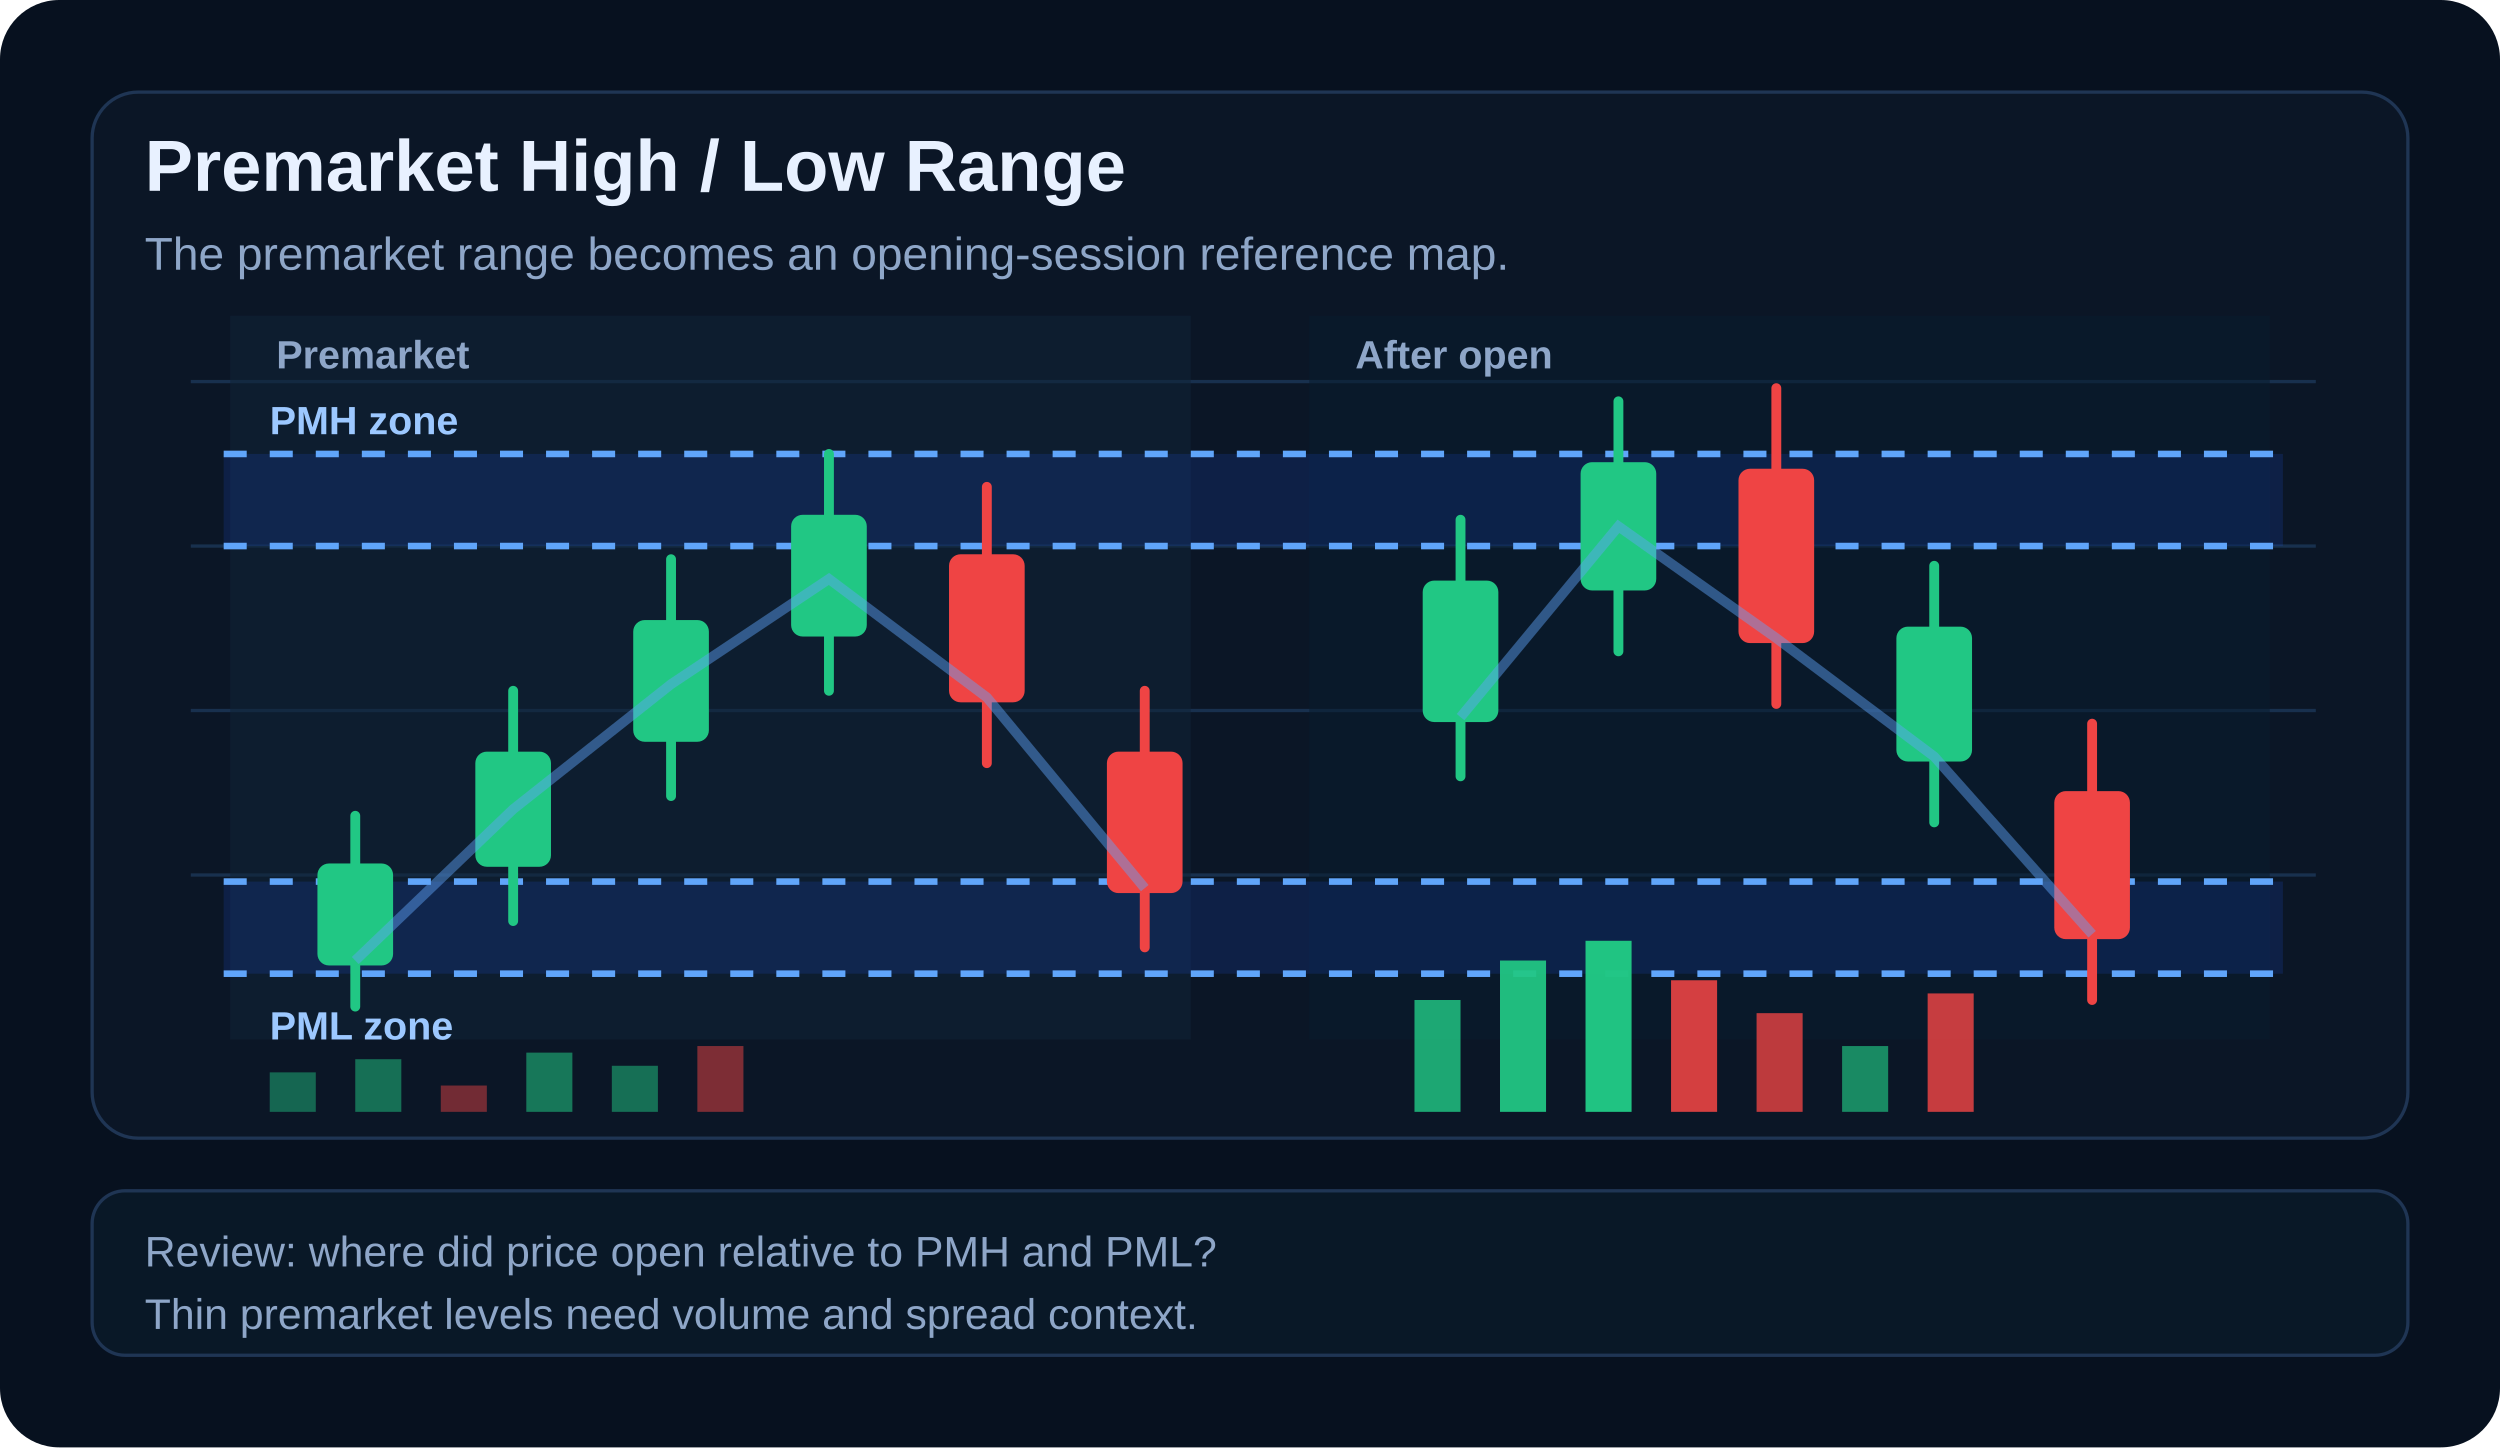
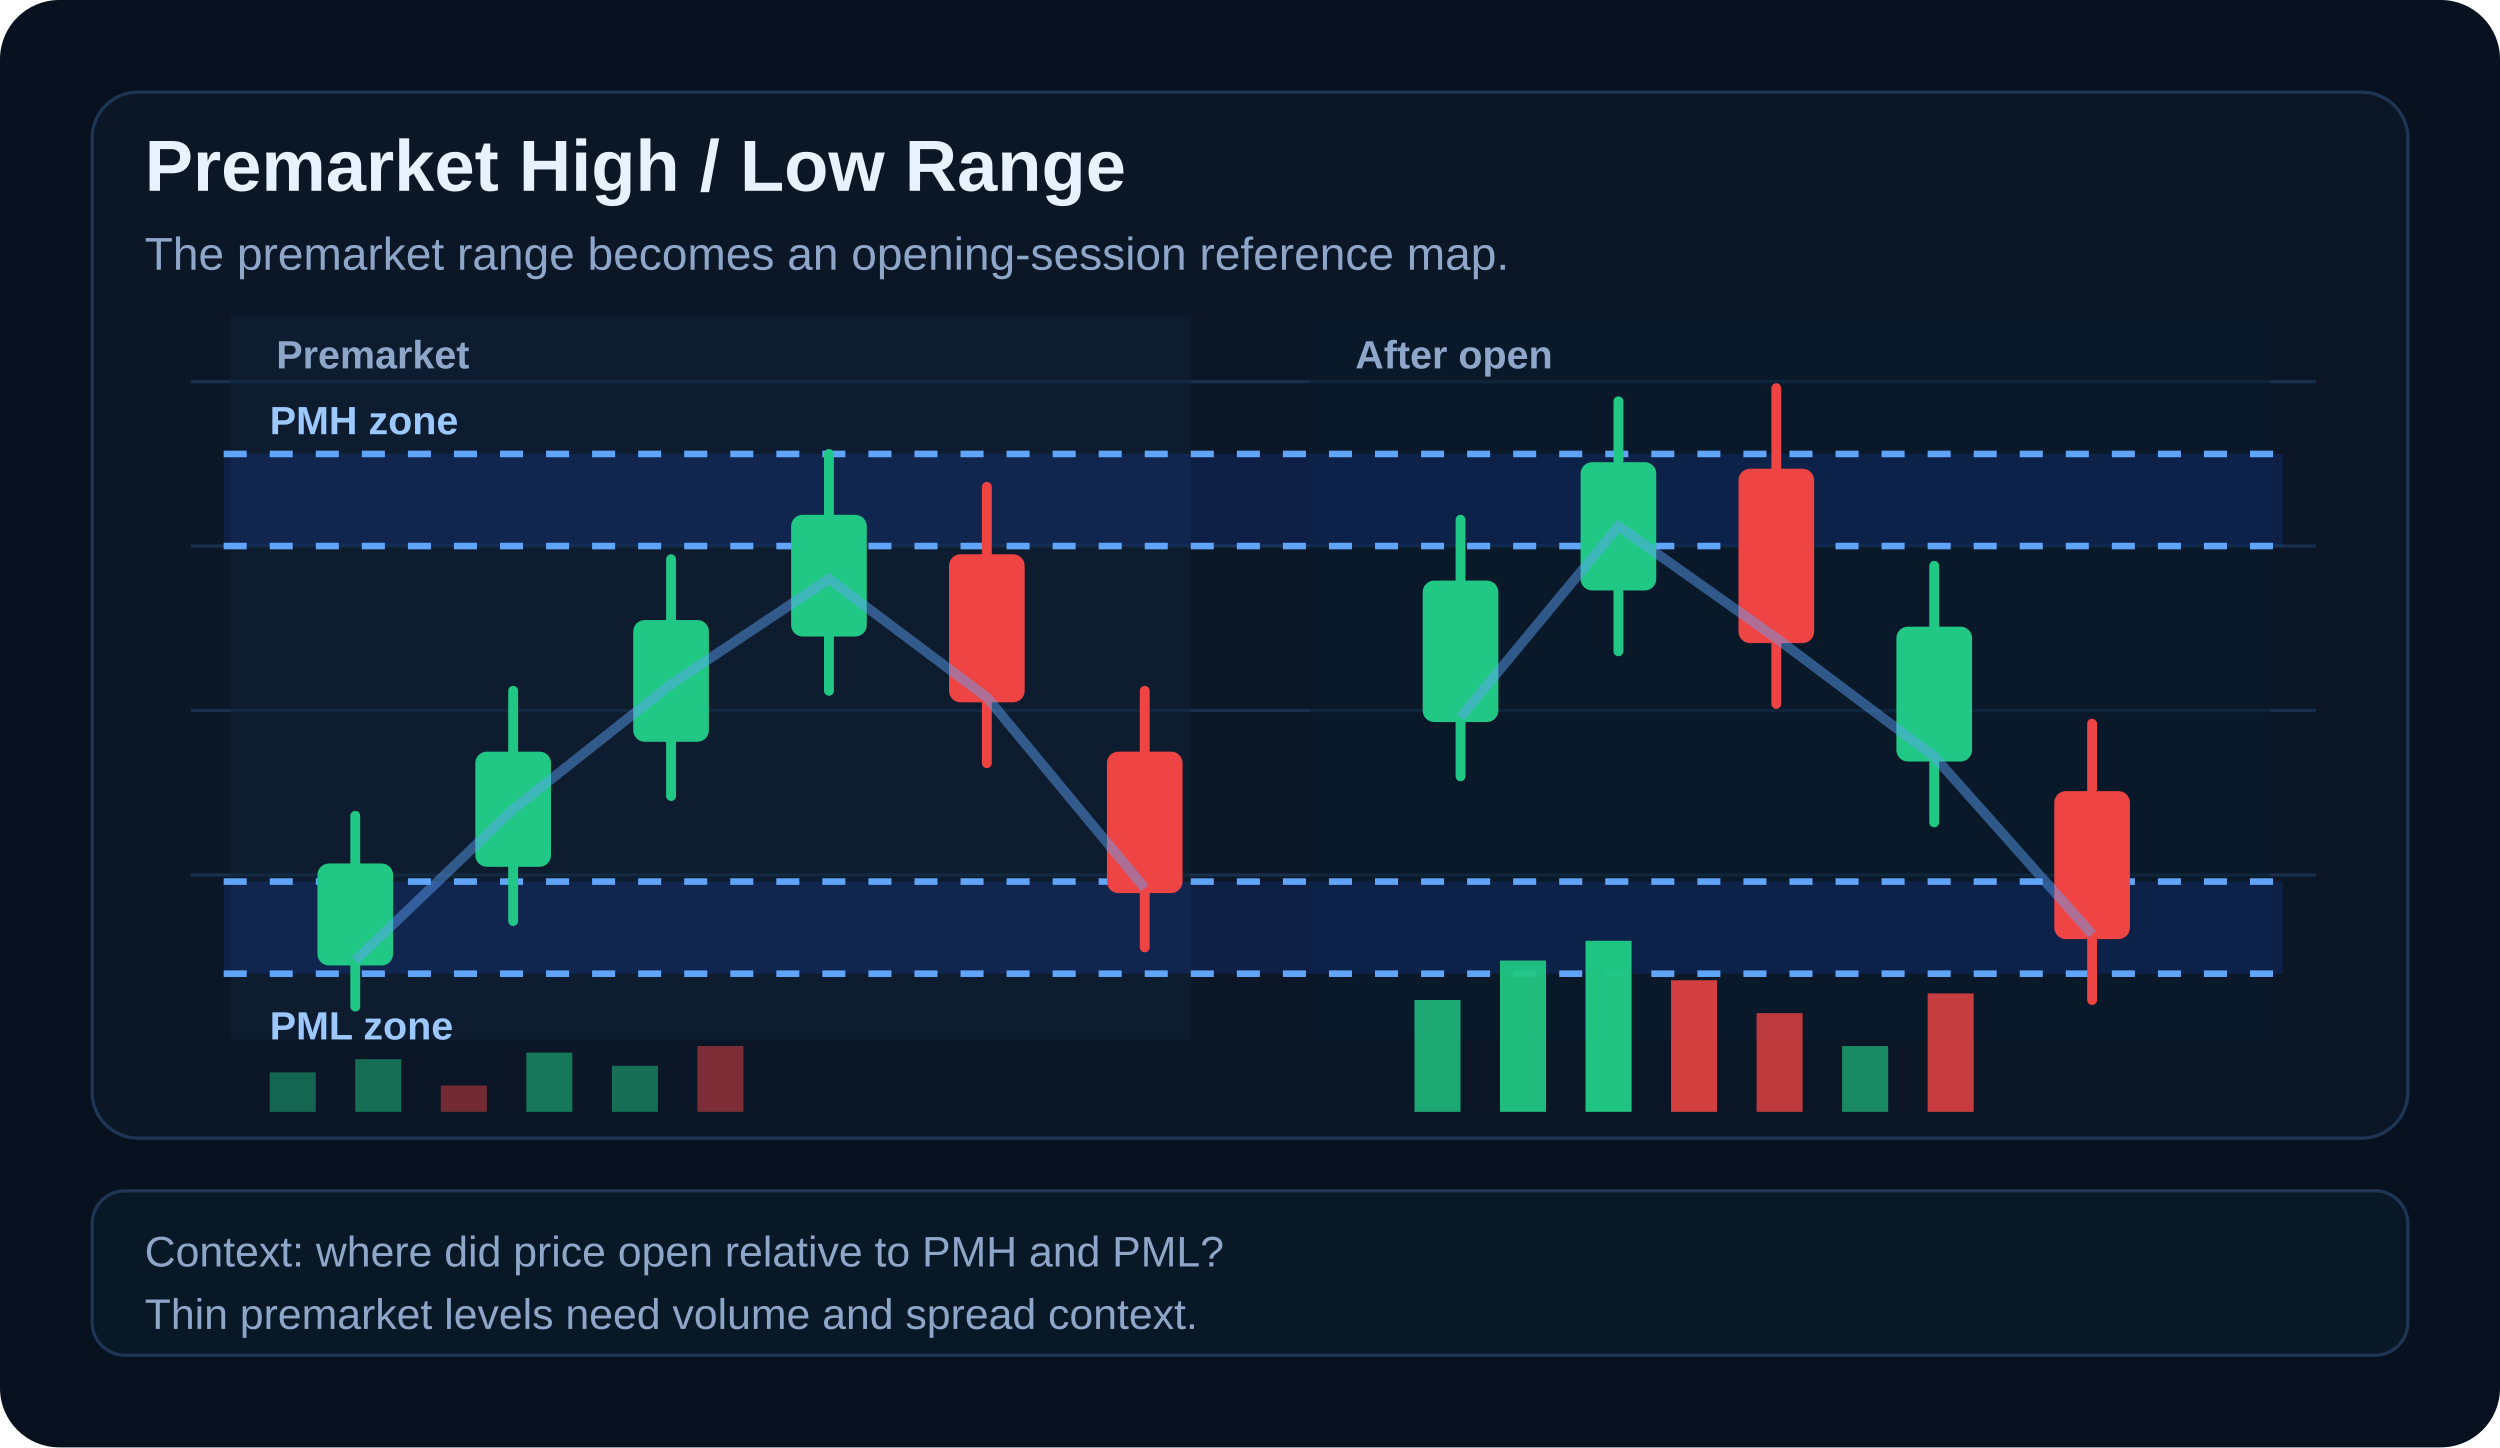
<svg xmlns="http://www.w3.org/2000/svg" viewBox="0 0 760 440" role="img" aria-labelledby="title desc">
  <rect width="760" height="440" rx="18" fill="#07111f" />
  <rect x="28" y="28" width="704" height="318" rx="14" fill="#0b1626" stroke="#1f3554" />
  <text x="44" y="58" fill="#e8f1ff" font-family="Arial, sans-serif" font-size="22" font-weight="700">Premarket High / Low Range</text>
  <text x="44" y="82" fill="#8ea6c8" font-family="Arial, sans-serif" font-size="14">The premarket range becomes an opening-session reference map.</text>
  <g stroke="#18304e" stroke-width="1">
    <line x1="58" y1="116" x2="704" y2="116" />
    <line x1="58" y1="166" x2="704" y2="166" />
    <line x1="58" y1="216" x2="704" y2="216" />
    <line x1="58" y1="266" x2="704" y2="266" />
  </g>
  <rect x="70" y="96" width="292" height="220" fill="#0f2237" opacity=".55" />
  <rect x="398" y="96" width="292" height="220" fill="#081b2d" opacity=".55" />
  <text x="84" y="112" fill="#8ea6c8" font-family="Arial, sans-serif" font-size="12" font-weight="700">Premarket</text>
  <text x="412" y="112" fill="#8ea6c8" font-family="Arial, sans-serif" font-size="12" font-weight="700">After open</text>
  <rect x="68" y="138" width="626" height="28" fill="#1d4ed8" opacity=".18" />
  <rect x="68" y="268" width="626" height="28" fill="#1d4ed8" opacity=".18" />
  <line x1="68" y1="138" x2="694" y2="138" stroke="#60a5fa" stroke-width="2" stroke-dasharray="7 7" />
  <line x1="68" y1="166" x2="694" y2="166" stroke="#60a5fa" stroke-width="2" stroke-dasharray="7 7" />
  <line x1="68" y1="268" x2="694" y2="268" stroke="#60a5fa" stroke-width="2" stroke-dasharray="7 7" />
  <line x1="68" y1="296" x2="694" y2="296" stroke="#60a5fa" stroke-width="2" stroke-dasharray="7 7" />
  <text x="82" y="132" fill="#9cc8ff" font-family="Arial, sans-serif" font-size="12" font-weight="700">PMH zone</text>
  <text x="82" y="316" fill="#9cc8ff" font-family="Arial, sans-serif" font-size="12" font-weight="700">PML zone</text>
  <g stroke-linecap="round" stroke-width="3">
    <g stroke="#21c784" fill="#21c784">
      <line x1="108" y1="248" x2="108" y2="306" />
      <rect x="98" y="264" width="20" height="28" rx="2" />
      <line x1="156" y1="210" x2="156" y2="280" />
      <rect x="146" y="230" width="20" height="32" rx="2" />
      <line x1="204" y1="170" x2="204" y2="242" />
      <rect x="194" y="190" width="20" height="34" rx="2" />
      <line x1="252" y1="138" x2="252" y2="210" />
      <rect x="242" y="158" width="20" height="34" rx="2" />
      <line x1="444" y1="158" x2="444" y2="236" />
      <rect x="434" y="178" width="20" height="40" rx="2" />
      <line x1="492" y1="122" x2="492" y2="198" />
      <rect x="482" y="142" width="20" height="36" rx="2" />
      <line x1="588" y1="172" x2="588" y2="250" />
      <rect x="578" y="192" width="20" height="38" rx="2" />
    </g>
    <g stroke="#ef4444" fill="#ef4444">
      <line x1="300" y1="148" x2="300" y2="232" />
      <rect x="290" y="170" width="20" height="42" rx="2" />
      <line x1="348" y1="210" x2="348" y2="288" />
      <rect x="338" y="230" width="20" height="40" rx="2" />
      <line x1="540" y1="118" x2="540" y2="214" />
      <rect x="530" y="144" width="20" height="50" rx="2" />
      <line x1="636" y1="220" x2="636" y2="304" />
      <rect x="626" y="242" width="20" height="42" rx="2" />
    </g>
  </g>
  <path d="M108 292 L156 246 L204 208 L252 176 L300 212 L348 270" fill="none" stroke="#60a5fa" stroke-width="3" opacity=".45" />
  <path d="M444 218 L492 160 L540 194 L588 230 L636 284" fill="none" stroke="#60a5fa" stroke-width="3" opacity=".45" />
  <g>
    <rect x="82" y="326" width="14" height="12" fill="#21c784" opacity=".45" />
    <rect x="108" y="322" width="14" height="16" fill="#21c784" opacity=".5" />
    <rect x="134" y="330" width="14" height="8" fill="#ef4444" opacity=".45" />
    <rect x="160" y="320" width="14" height="18" fill="#21c784" opacity=".55" />
    <rect x="186" y="324" width="14" height="14" fill="#21c784" opacity=".5" />
    <rect x="212" y="318" width="14" height="20" fill="#ef4444" opacity=".5" />
    <rect x="430" y="304" width="14" height="34" fill="#21c784" opacity=".82" />
    <rect x="456" y="292" width="14" height="46" fill="#21c784" opacity=".94" />
    <rect x="482" y="286" width="14" height="52" fill="#21c784" opacity=".98" />
    <rect x="508" y="298" width="14" height="40" fill="#ef4444" opacity=".88" />
    <rect x="534" y="308" width="14" height="30" fill="#ef4444" opacity=".78" />
    <rect x="560" y="318" width="14" height="20" fill="#21c784" opacity=".65" />
    <rect x="586" y="302" width="14" height="36" fill="#ef4444" opacity=".82" />
  </g>
  <rect x="28" y="362" width="704" height="50" rx="10" fill="#091827" stroke="#1f3554" />
-   <text x="44" y="385" fill="#8ea6c8" font-family="Arial, sans-serif" font-size="13">Review: where did price open relative to PMH and PML?</text>
+   <text x="44" y="385" fill="#8ea6c8" font-family="Arial, sans-serif" font-size="13">Context: where did price open relative to PMH and PML?</text>
  <text x="44" y="404" fill="#8ea6c8" font-family="Arial, sans-serif" font-size="13">Thin premarket levels need volume and spread context.</text>
</svg>
